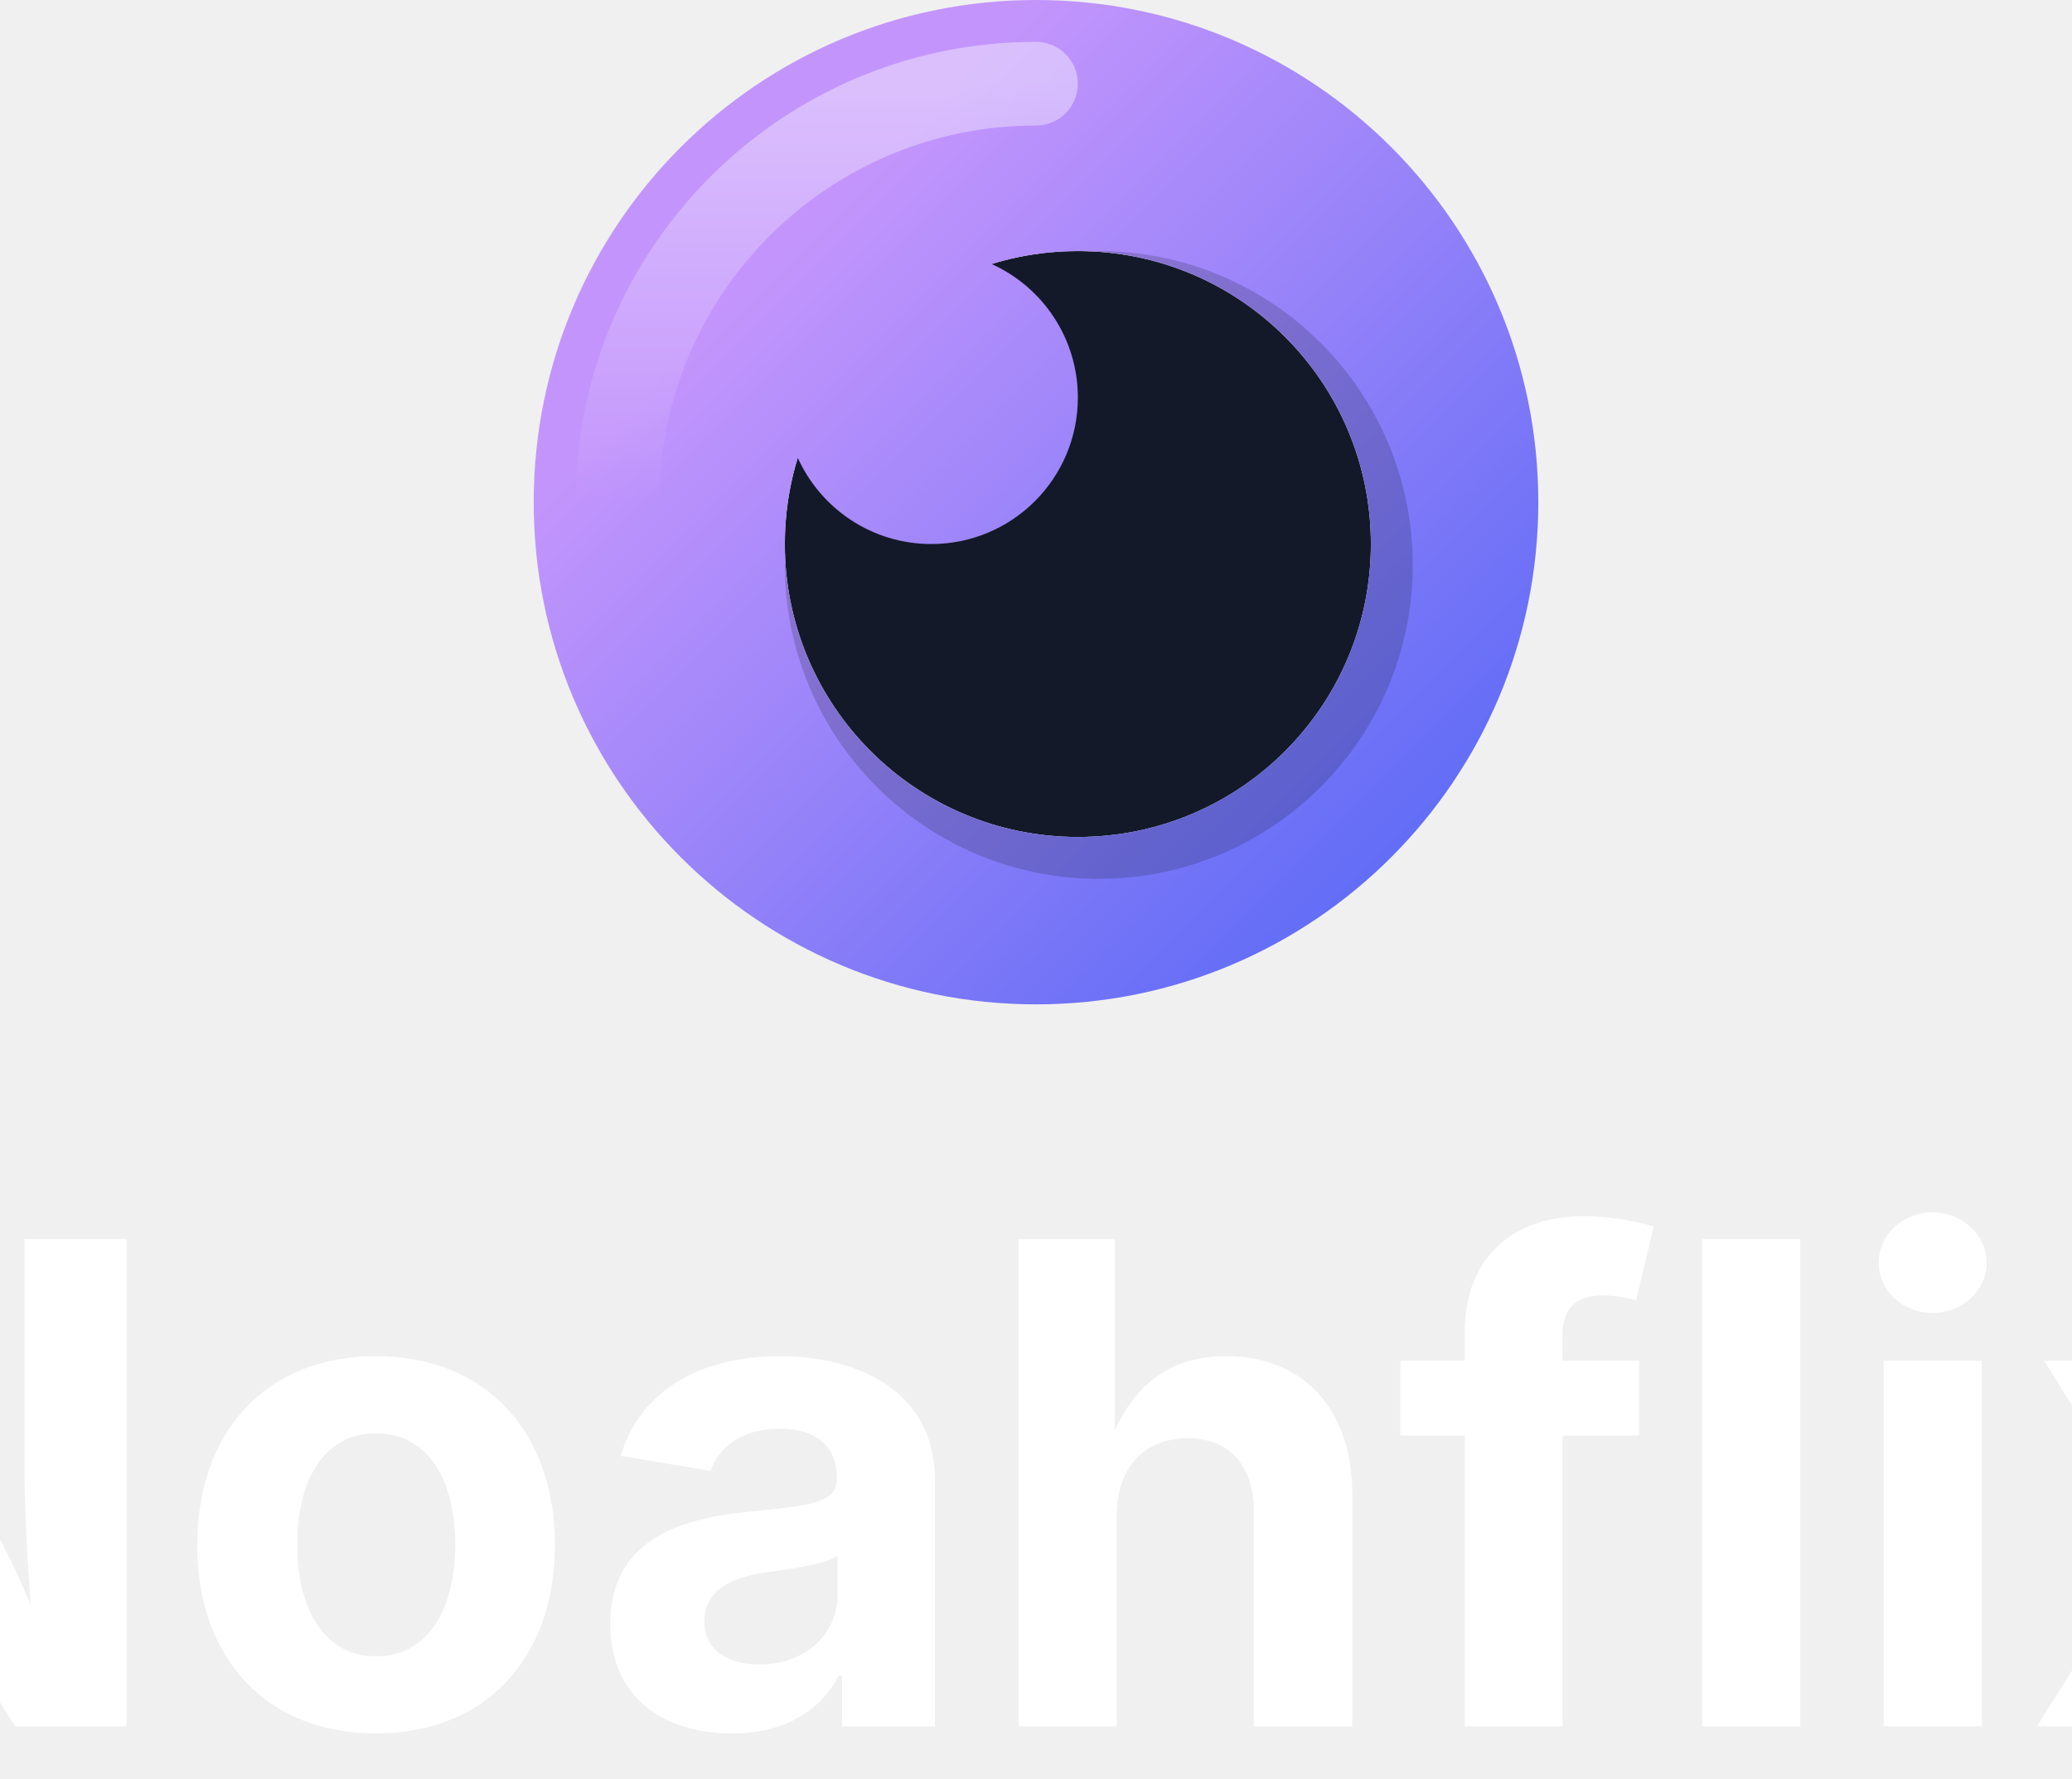
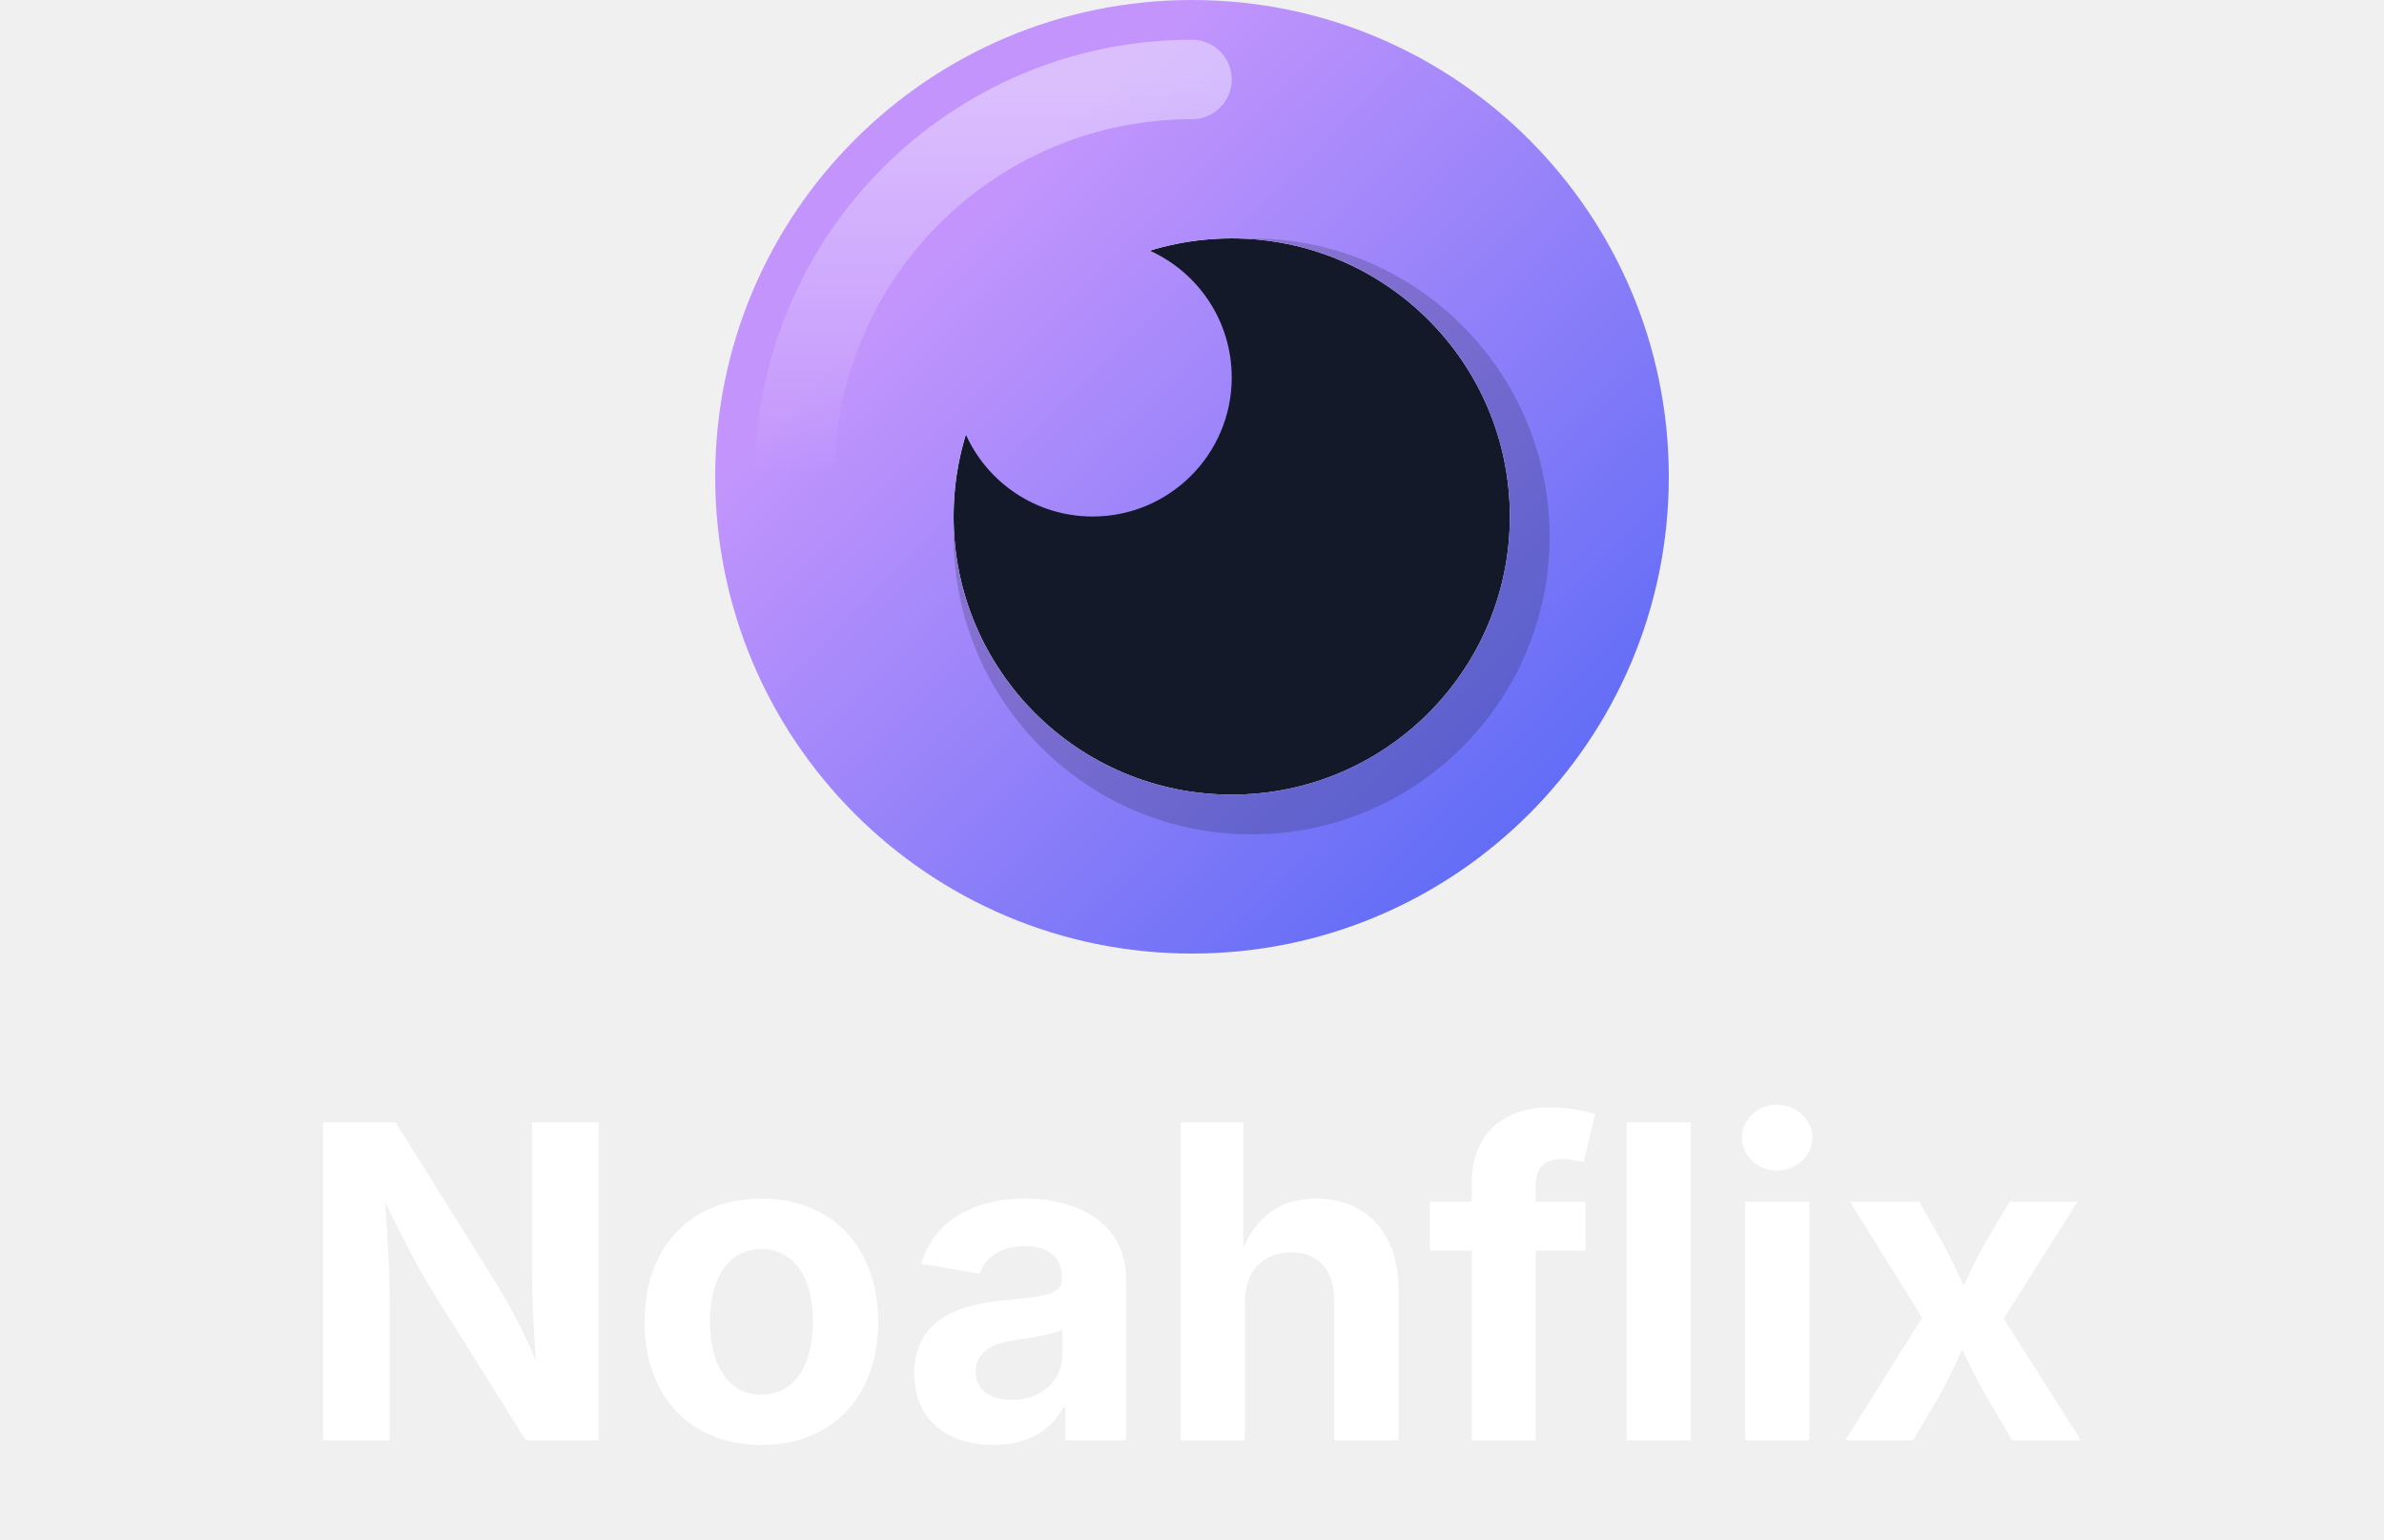
- <svg xmlns="http://www.w3.org/2000/svg" width="198" height="170" viewBox="0 0 198 170" fill="none">
-   <circle cx="103" cy="52" r="28" fill="#131928" />
-   <path fill-rule="evenodd" clip-rule="evenodd" d="M99 96C125.51 96 147 74.51 147 48C147 21.49 125.51 0 99 0C72.49 0 51 21.49 51 48C51 74.51 72.49 96 99 96ZM131 52C131 67.464 118.464 80 103 80C87.536 80 75 67.464 75 52C75 49.13 75.432 46.361 76.234 43.755C78.429 48.617 83.319 52 89 52C96.732 52 103 45.732 103 38C103 32.319 99.617 27.429 94.755 25.234C97.362 24.432 100.13 24 103 24C118.464 24 131 36.536 131 52Z" fill="url(#paint0_linear_311_206)" />
-   <path opacity="0.2" fill-rule="evenodd" clip-rule="evenodd" d="M131 52C131 67.464 118.464 80 103 80C87.864 80 75.533 67.99 75.017 52.979C75.006 53.318 75 53.658 75 54C75 70.569 88.431 84 105 84C121.569 84 135 70.569 135 54C135 37.431 121.569 24 105 24C104.66 24 104.321 24.006 103.983 24.017C118.992 24.535 131 36.865 131 52Z" fill="#131928" />
-   <path fill-rule="evenodd" clip-rule="evenodd" d="M99 12C79.118 12 63 28.118 63 48C63 50.209 61.209 52 59 52C56.791 52 55 50.209 55 48C55 23.7 74.7 4 99 4C101.209 4 103 5.791 103 8C103 10.209 101.209 12 99 12Z" fill="url(#paint1_linear_311_206)" />
-   <text x="99" y="165" text-anchor="middle" fill="white" font-family="Inter,-apple-system,BlinkMacSystemFont,'Segoe UI',sans-serif" font-size="64" font-weight="700" textLength="192" lengthAdjust="spacingAndGlyphs">Noahflix</text>
+ <svg xmlns="http://www.w3.org/2000/svg" width="240" height="155" viewBox="0 0 240 155" fill="none">
+   <g transform="translate(21, 0)">
+     <circle cx="103" cy="52" r="28" fill="#131928" />
+     <path fill-rule="evenodd" clip-rule="evenodd" d="M99 96C125.51 96 147 74.51 147 48C147 21.49 125.51 0 99 0C72.49 0 51 21.49 51 48C51 74.51 72.49 96 99 96ZM131 52C131 67.464 118.464 80 103 80C87.536 80 75 67.464 75 52C75 49.13 75.432 46.361 76.234 43.755C78.429 48.617 83.319 52 89 52C96.732 52 103 45.732 103 38C103 32.319 99.617 27.429 94.755 25.234C97.362 24.432 100.13 24 103 24C118.464 24 131 36.536 131 52Z" fill="url(#paint0_linear_311_206)" />
+     <path opacity="0.2" fill-rule="evenodd" clip-rule="evenodd" d="M131 52C131 67.464 118.464 80 103 80C87.864 80 75.533 67.99 75.017 52.979C75.006 53.318 75 53.658 75 54C75 70.569 88.431 84 105 84C121.569 84 135 70.569 135 54C135 37.431 121.569 24 105 24C104.66 24 104.321 24.006 103.983 24.017C118.992 24.535 131 36.865 131 52Z" fill="#131928" />
+     <path fill-rule="evenodd" clip-rule="evenodd" d="M99 12C79.118 12 63 28.118 63 48C63 50.209 61.209 52 59 52C56.791 52 55 50.209 55 48C55 23.7 74.7 4 99 4C101.209 4 103 5.791 103 8C103 10.209 101.209 12 99 12Z" fill="url(#paint1_linear_311_206)" />
+   </g>
+   <text x="120" y="145" text-anchor="middle" fill="white" font-family="Inter,-apple-system,BlinkMacSystemFont,'Segoe UI',sans-serif" font-size="44" font-weight="700">Noahflix</text>
  <defs>
    <linearGradient id="paint0_linear_311_206" x1="99" y1="-2.07126e-06" x2="168.5" y2="69.5" gradientUnits="userSpaceOnUse">
      <stop stop-color="#C395FC" />
      <stop offset="1" stop-color="#4F65F5" />
    </linearGradient>
    <linearGradient id="paint1_linear_311_206" x1="79" y1="8" x2="79" y2="48" gradientUnits="userSpaceOnUse">
      <stop stop-color="white" stop-opacity="0.4" />
      <stop offset="1" stop-color="white" stop-opacity="0" />
    </linearGradient>
  </defs>
</svg>
